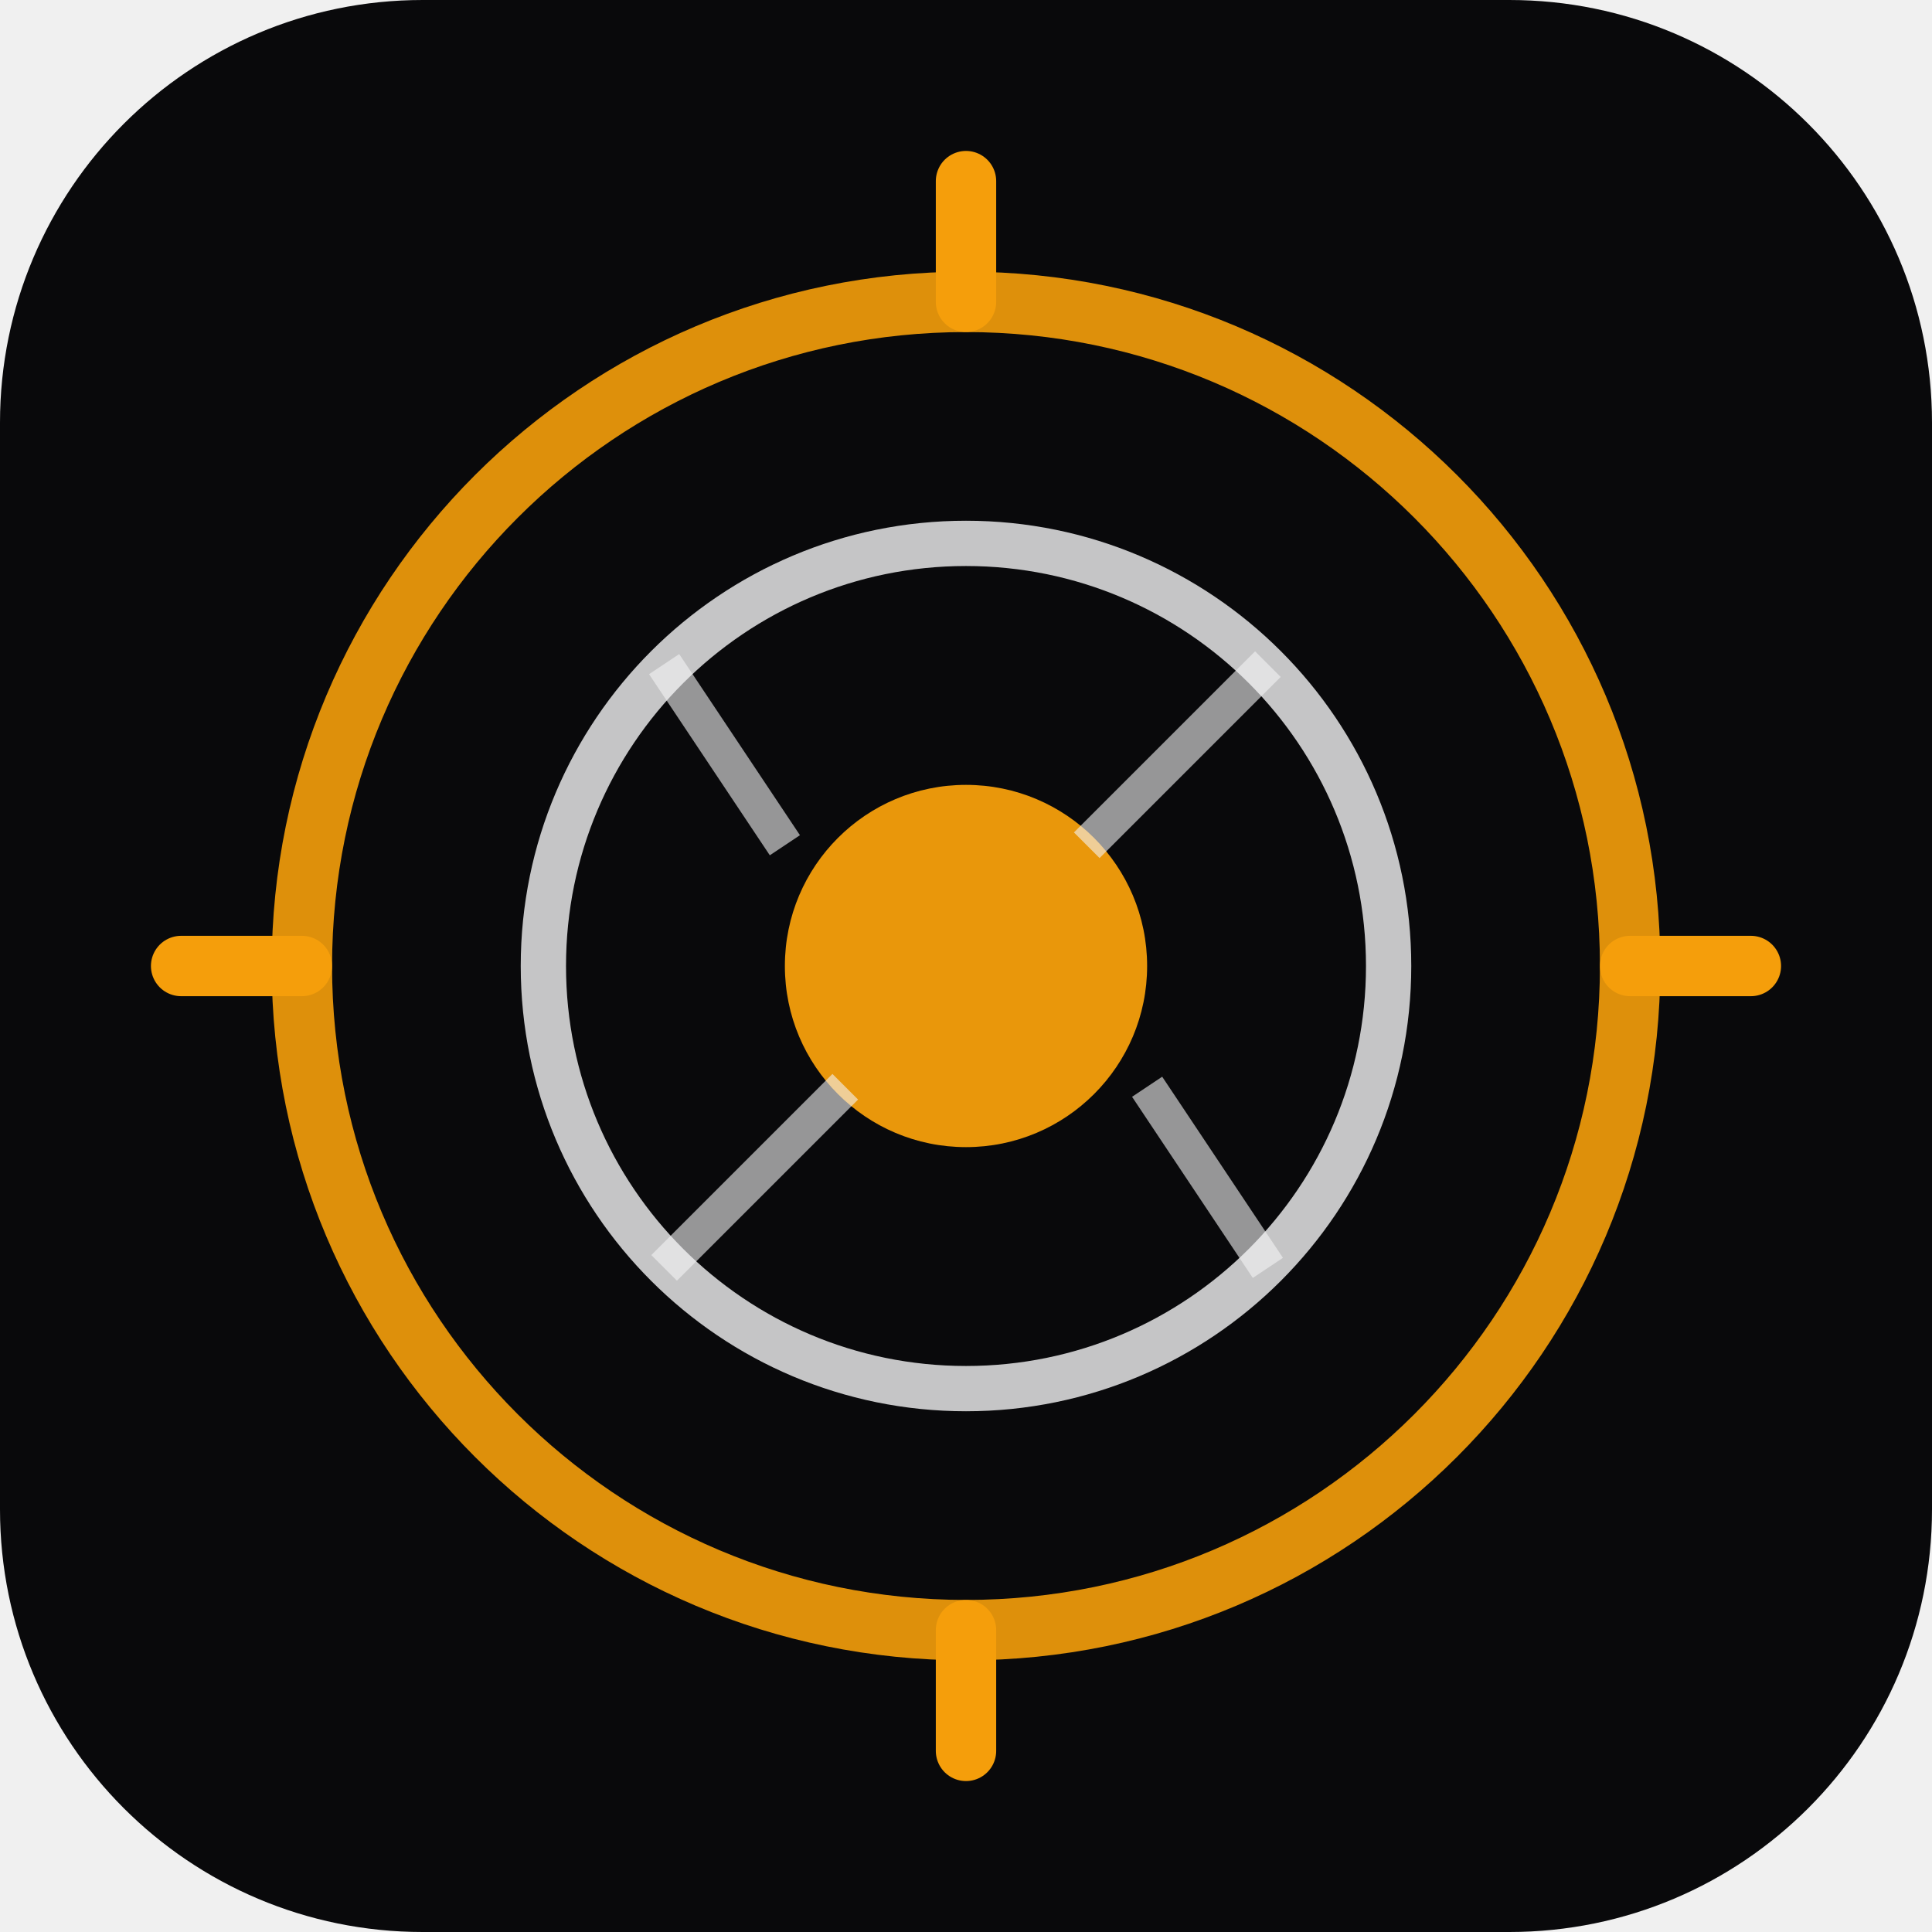
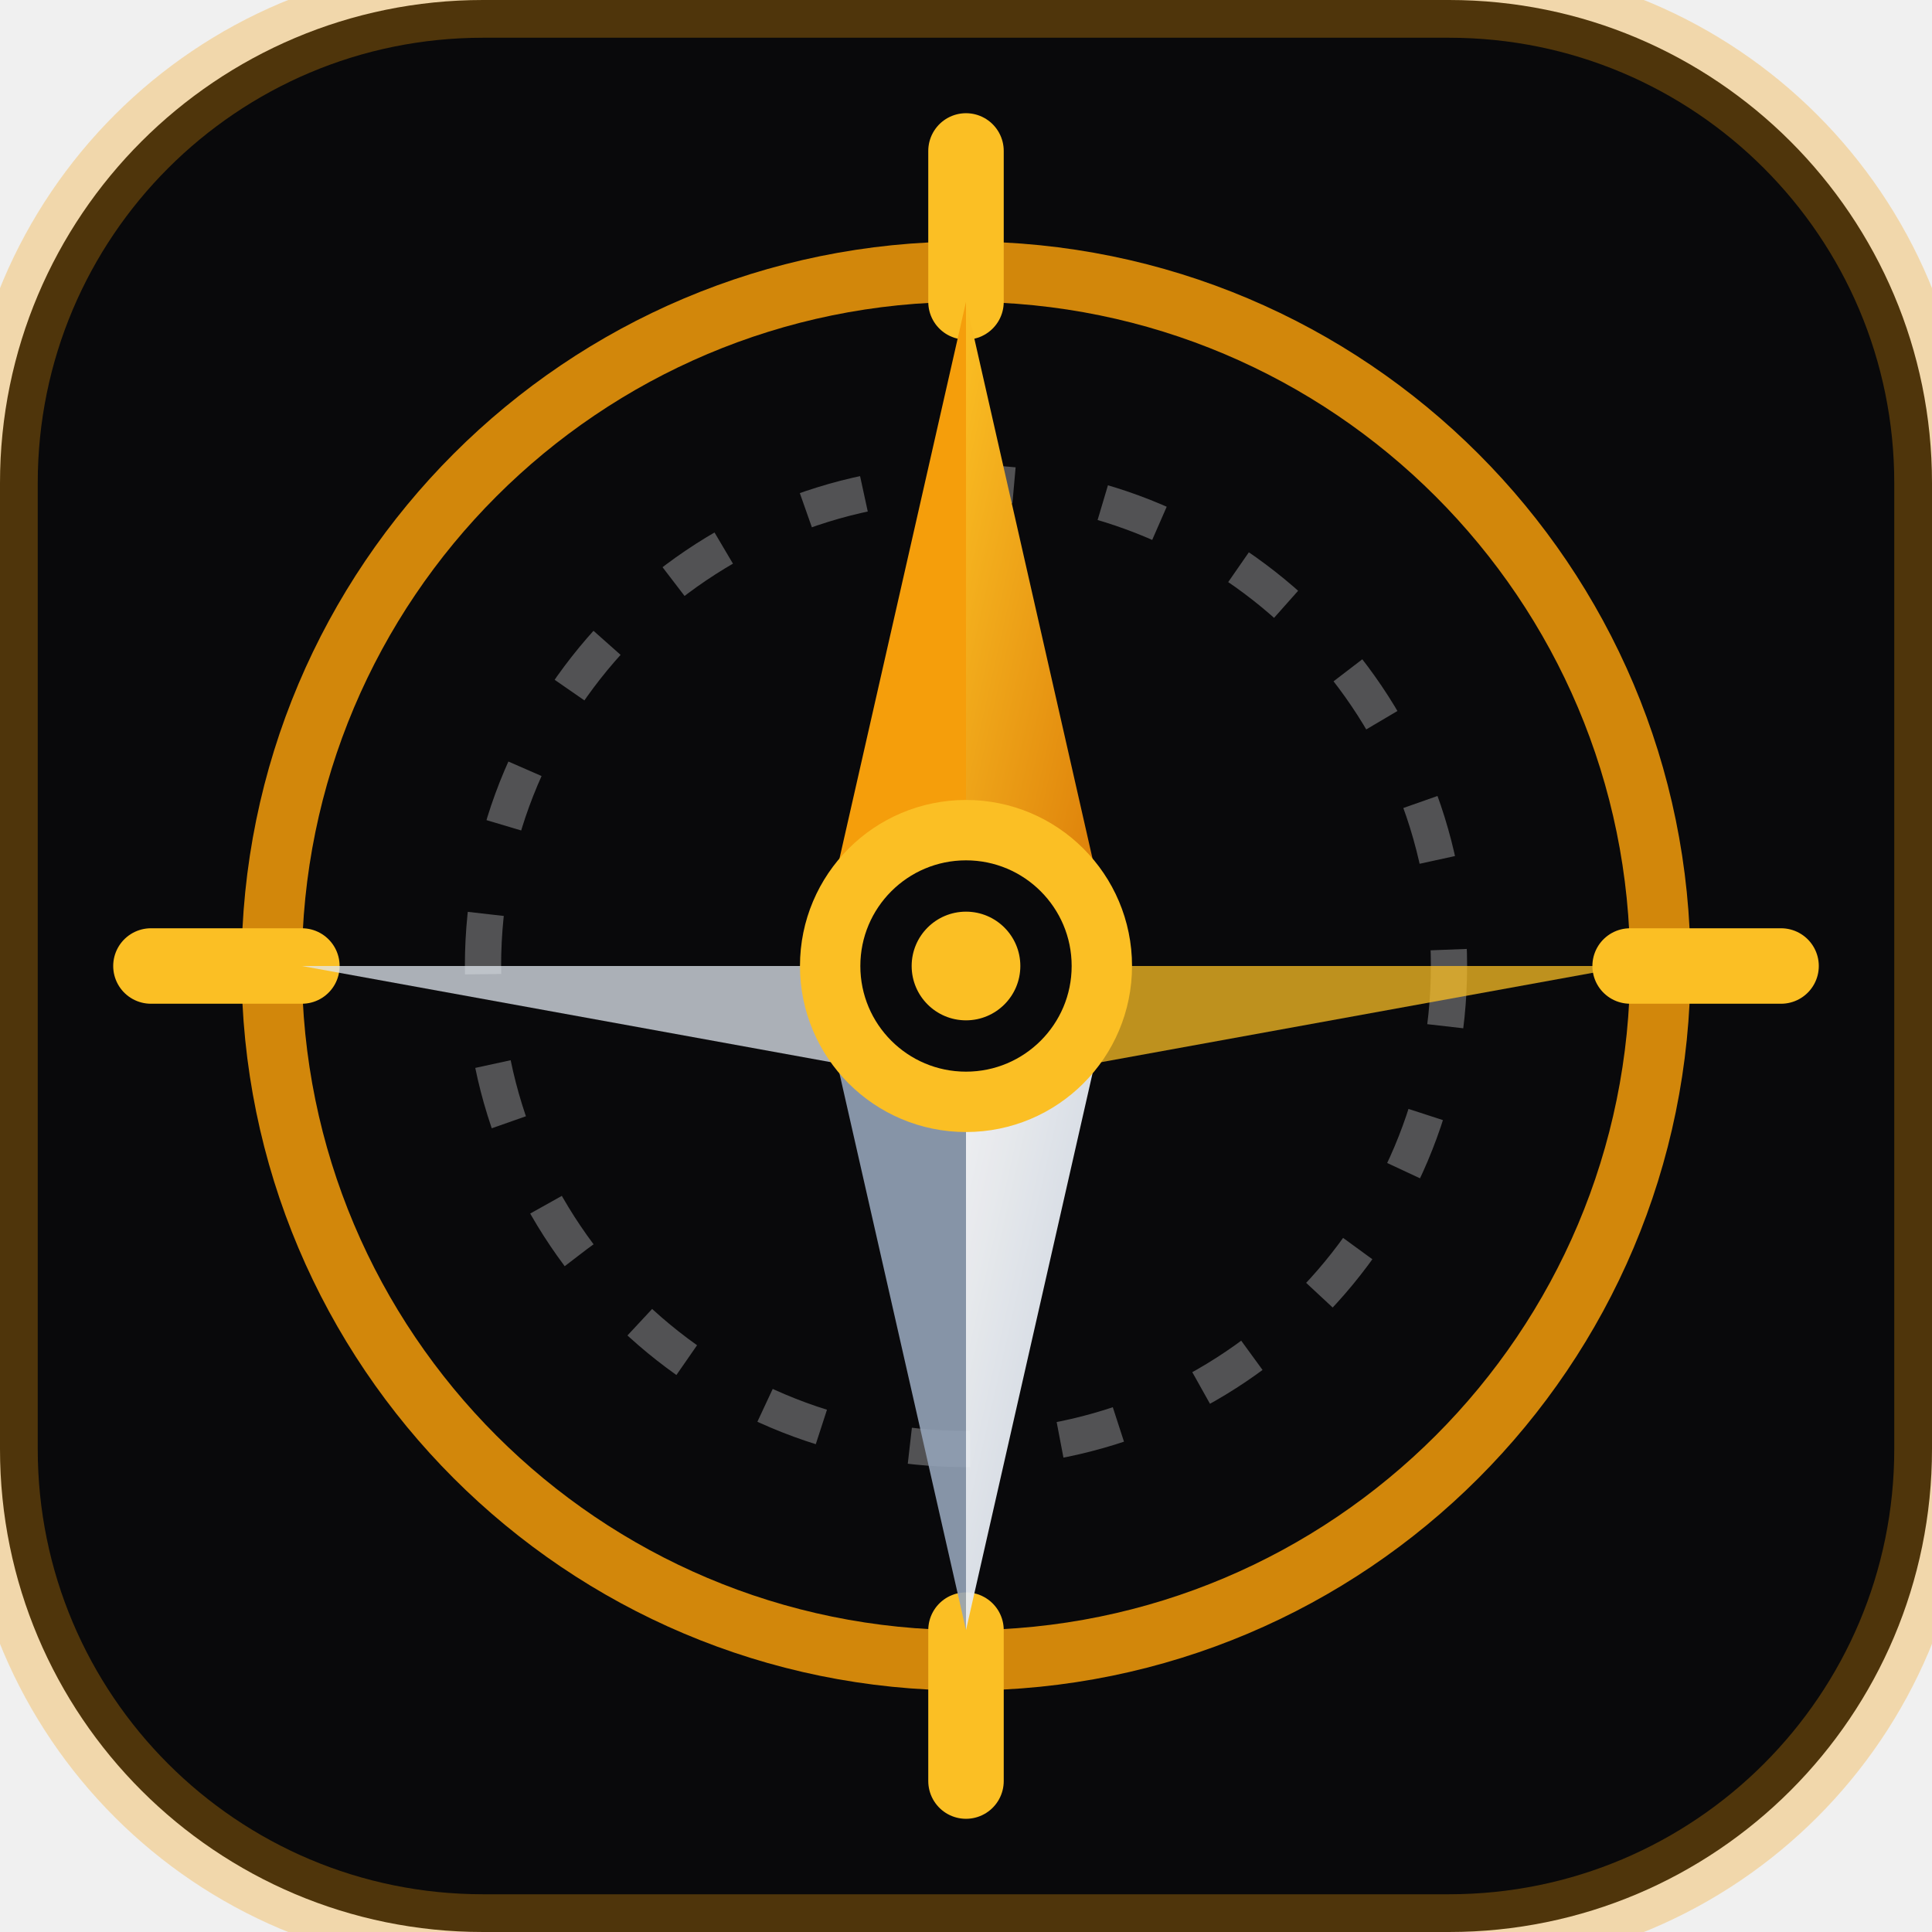
<svg xmlns="http://www.w3.org/2000/svg" viewBox="0 0 64 64" width="64" height="64">
-   <rect width="64" height="64" rx="14" fill="#09090b" />
-   <circle cx="32" cy="32" r="22" fill="none" stroke="#f59e0b" stroke-width="2" opacity="0.9" />
-   <circle cx="32" cy="32" r="14" fill="none" stroke="#f4f4f5" stroke-width="1.5" opacity="0.8" />
-   <circle cx="32" cy="32" r="6" fill="#f59e0b" opacity="0.95" />
-   <line x1="32" y1="6" x2="32" y2="10" stroke="#f59e0b" stroke-width="2" stroke-linecap="round" />
-   <line x1="32" y1="54" x2="32" y2="58" stroke="#f59e0b" stroke-width="2" stroke-linecap="round" />
-   <line x1="6" y1="32" x2="10" y2="32" stroke="#f59e0b" stroke-width="2" stroke-linecap="round" />
-   <line x1="54" y1="32" x2="58" y2="32" stroke="#f59e0b" stroke-width="2" stroke-linecap="round" />
-   <line x1="22" y1="22" x2="26" y2="28" stroke="#f4f4f5" stroke-width="1.2" opacity="0.6" />
-   <line x1="42" y1="22" x2="36" y2="28" stroke="#f4f4f5" stroke-width="1.2" opacity="0.6" />
-   <line x1="42" y1="42" x2="38" y2="36" stroke="#f4f4f5" stroke-width="1.2" opacity="0.6" />
-   <line x1="22" y1="42" x2="28" y2="36" stroke="#f4f4f5" stroke-width="1.2" opacity="0.6" />
+   <defs>
+     <linearGradient id="compassGold" x1="0%" y1="0%" x2="100%" y2="100%">
+       <stop offset="0%" stop-color="#fbbf24" />
+       <stop offset="100%" stop-color="#d97706" />
+     </linearGradient>
+     <linearGradient id="needleLight" x1="0%" y1="0%" x2="100%" y2="100%">
+       <stop offset="0%" stop-color="#ffffff" />
+       <stop offset="100%" stop-color="#cbd5e1" />
+     </linearGradient>
+   </defs>
+   <rect width="64" height="64" rx="16" fill="#09090b" stroke="#f59e0b" stroke-width="2.5" stroke-opacity="0.3" />
+   <circle cx="32" cy="32" r="23" fill="none" stroke="#f59e0b" stroke-width="2" stroke-opacity="0.85" />
+   <circle cx="32" cy="32" r="16" fill="none" stroke="#ffffff" stroke-width="1.2" stroke-opacity="0.3" stroke-dasharray="2 3" />
+   <line x1="32" y1="5" x2="32" y2="10" stroke="#fbbf24" stroke-width="2.5" stroke-linecap="round" />
+   <line x1="32" y1="54" x2="32" y2="59" stroke="#fbbf24" stroke-width="2.5" stroke-linecap="round" />
+   <line x1="5" y1="32" x2="10" y2="32" stroke="#fbbf24" stroke-width="2.5" stroke-linecap="round" />
+   <line x1="54" y1="32" x2="59" y2="32" stroke="#fbbf24" stroke-width="2.5" stroke-linecap="round" />
+   <polygon points="32,10 37,32 32,28" fill="url(#compassGold)" />
+   <polygon points="32,10 27,32 32,28" fill="#f59e0b" />
+   <polygon points="32,54 37,32 32,36" fill="url(#needleLight)" opacity="0.95" />
+   <polygon points="32,54 27,32 32,36" fill="#94a3b8" opacity="0.9" />
+   <polygon points="54,32 32,36 32,32" fill="#fbbf24" opacity="0.75" />
+   <polygon points="10,32 32,36 32,32" fill="#e2e8f0" opacity="0.75" />
+   <circle cx="32" cy="32" r="4.5" fill="#09090b" stroke="#fbbf24" stroke-width="2" />
+   <circle cx="32" cy="32" r="1.8" fill="#fbbf24" />
</svg>
